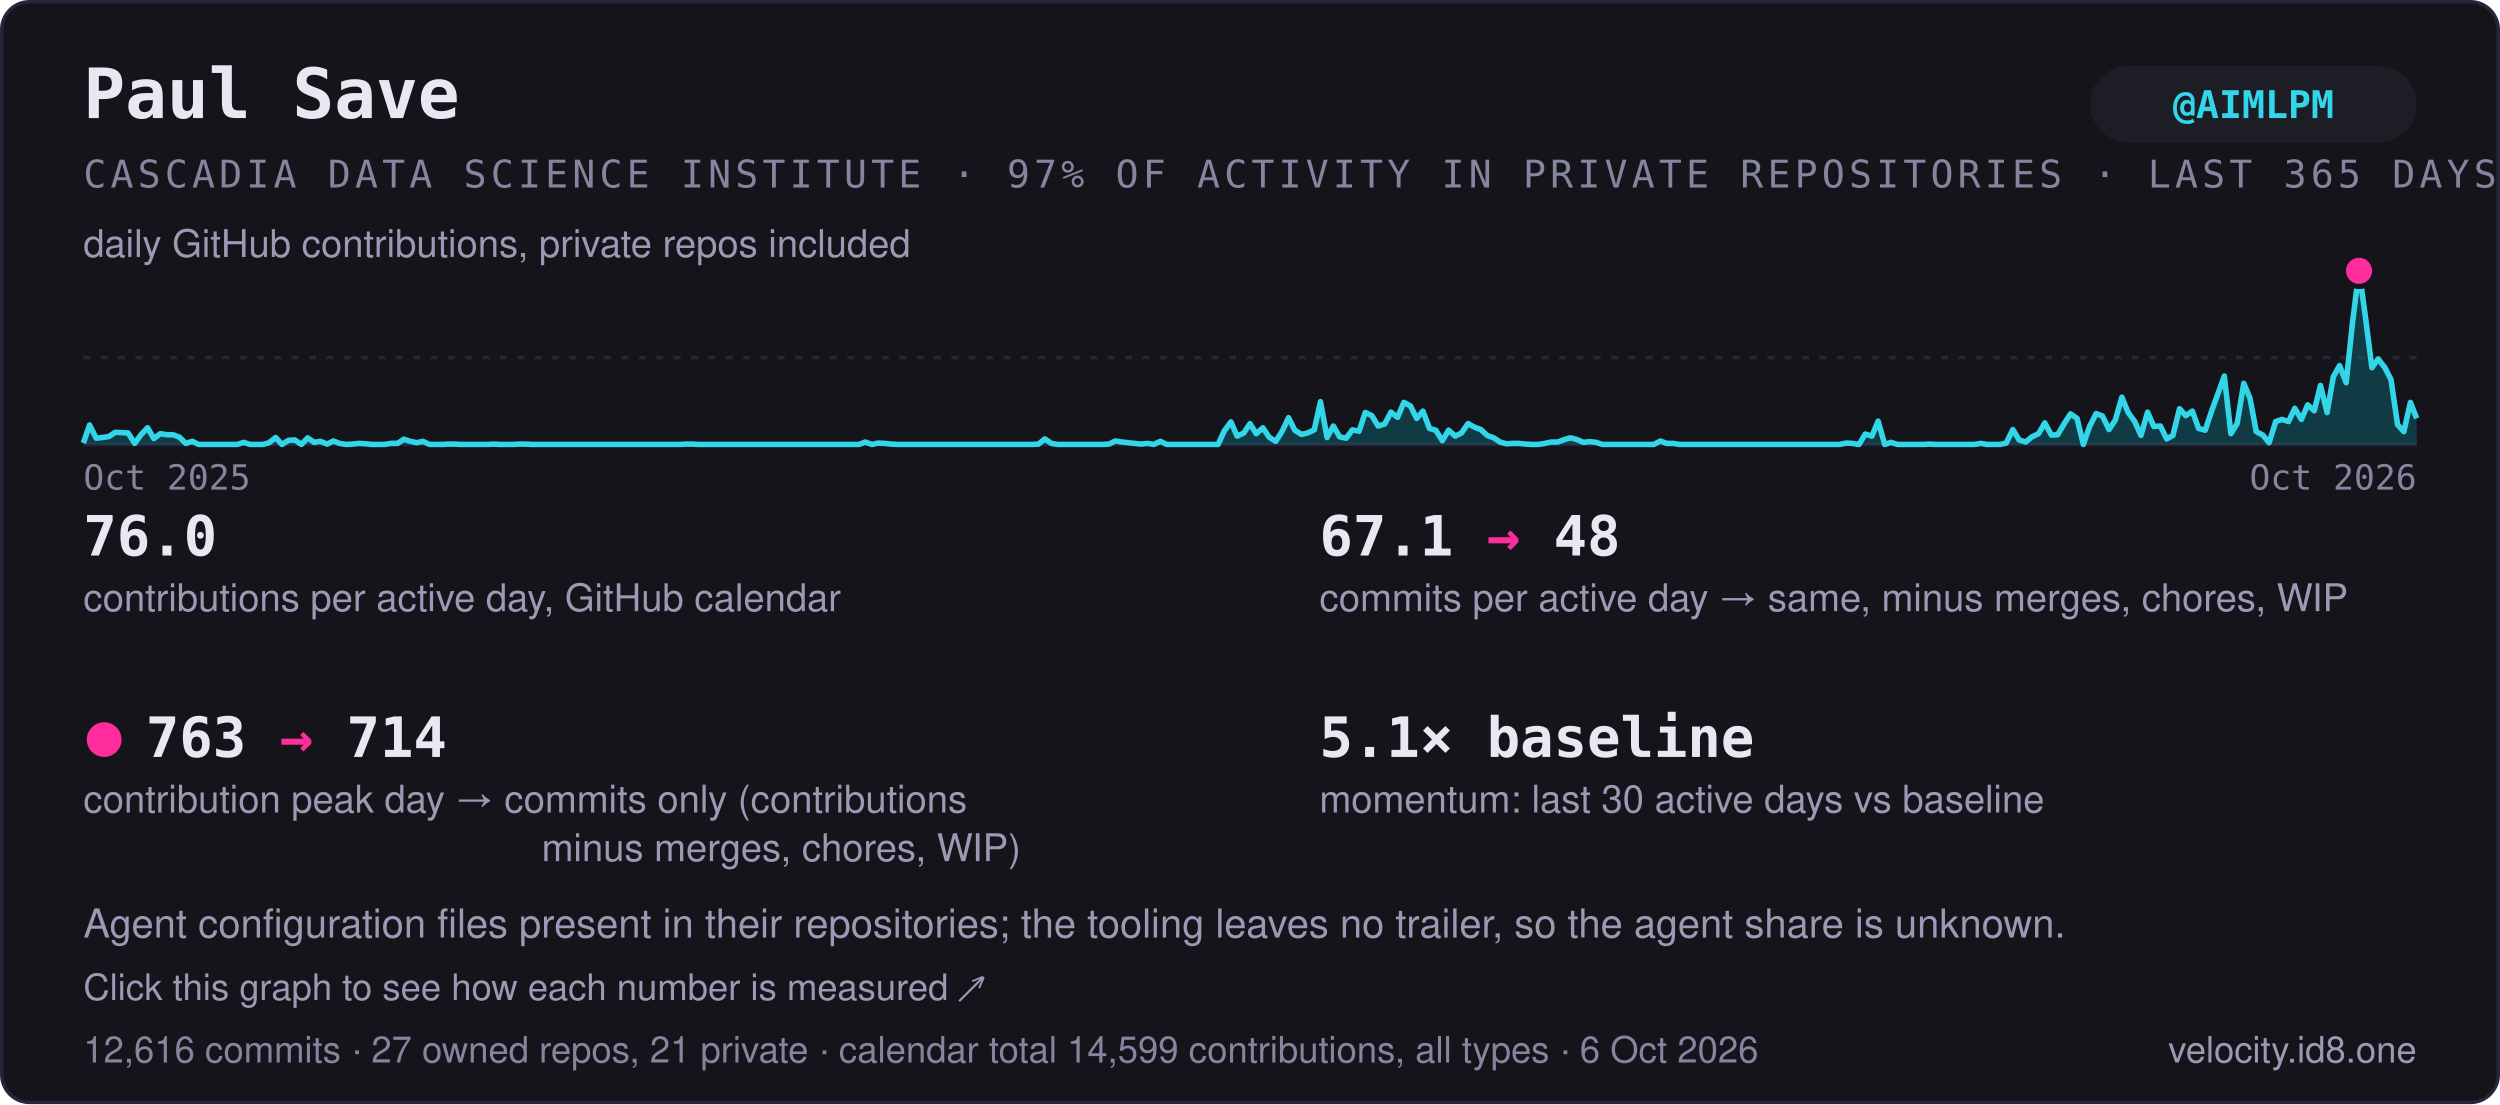
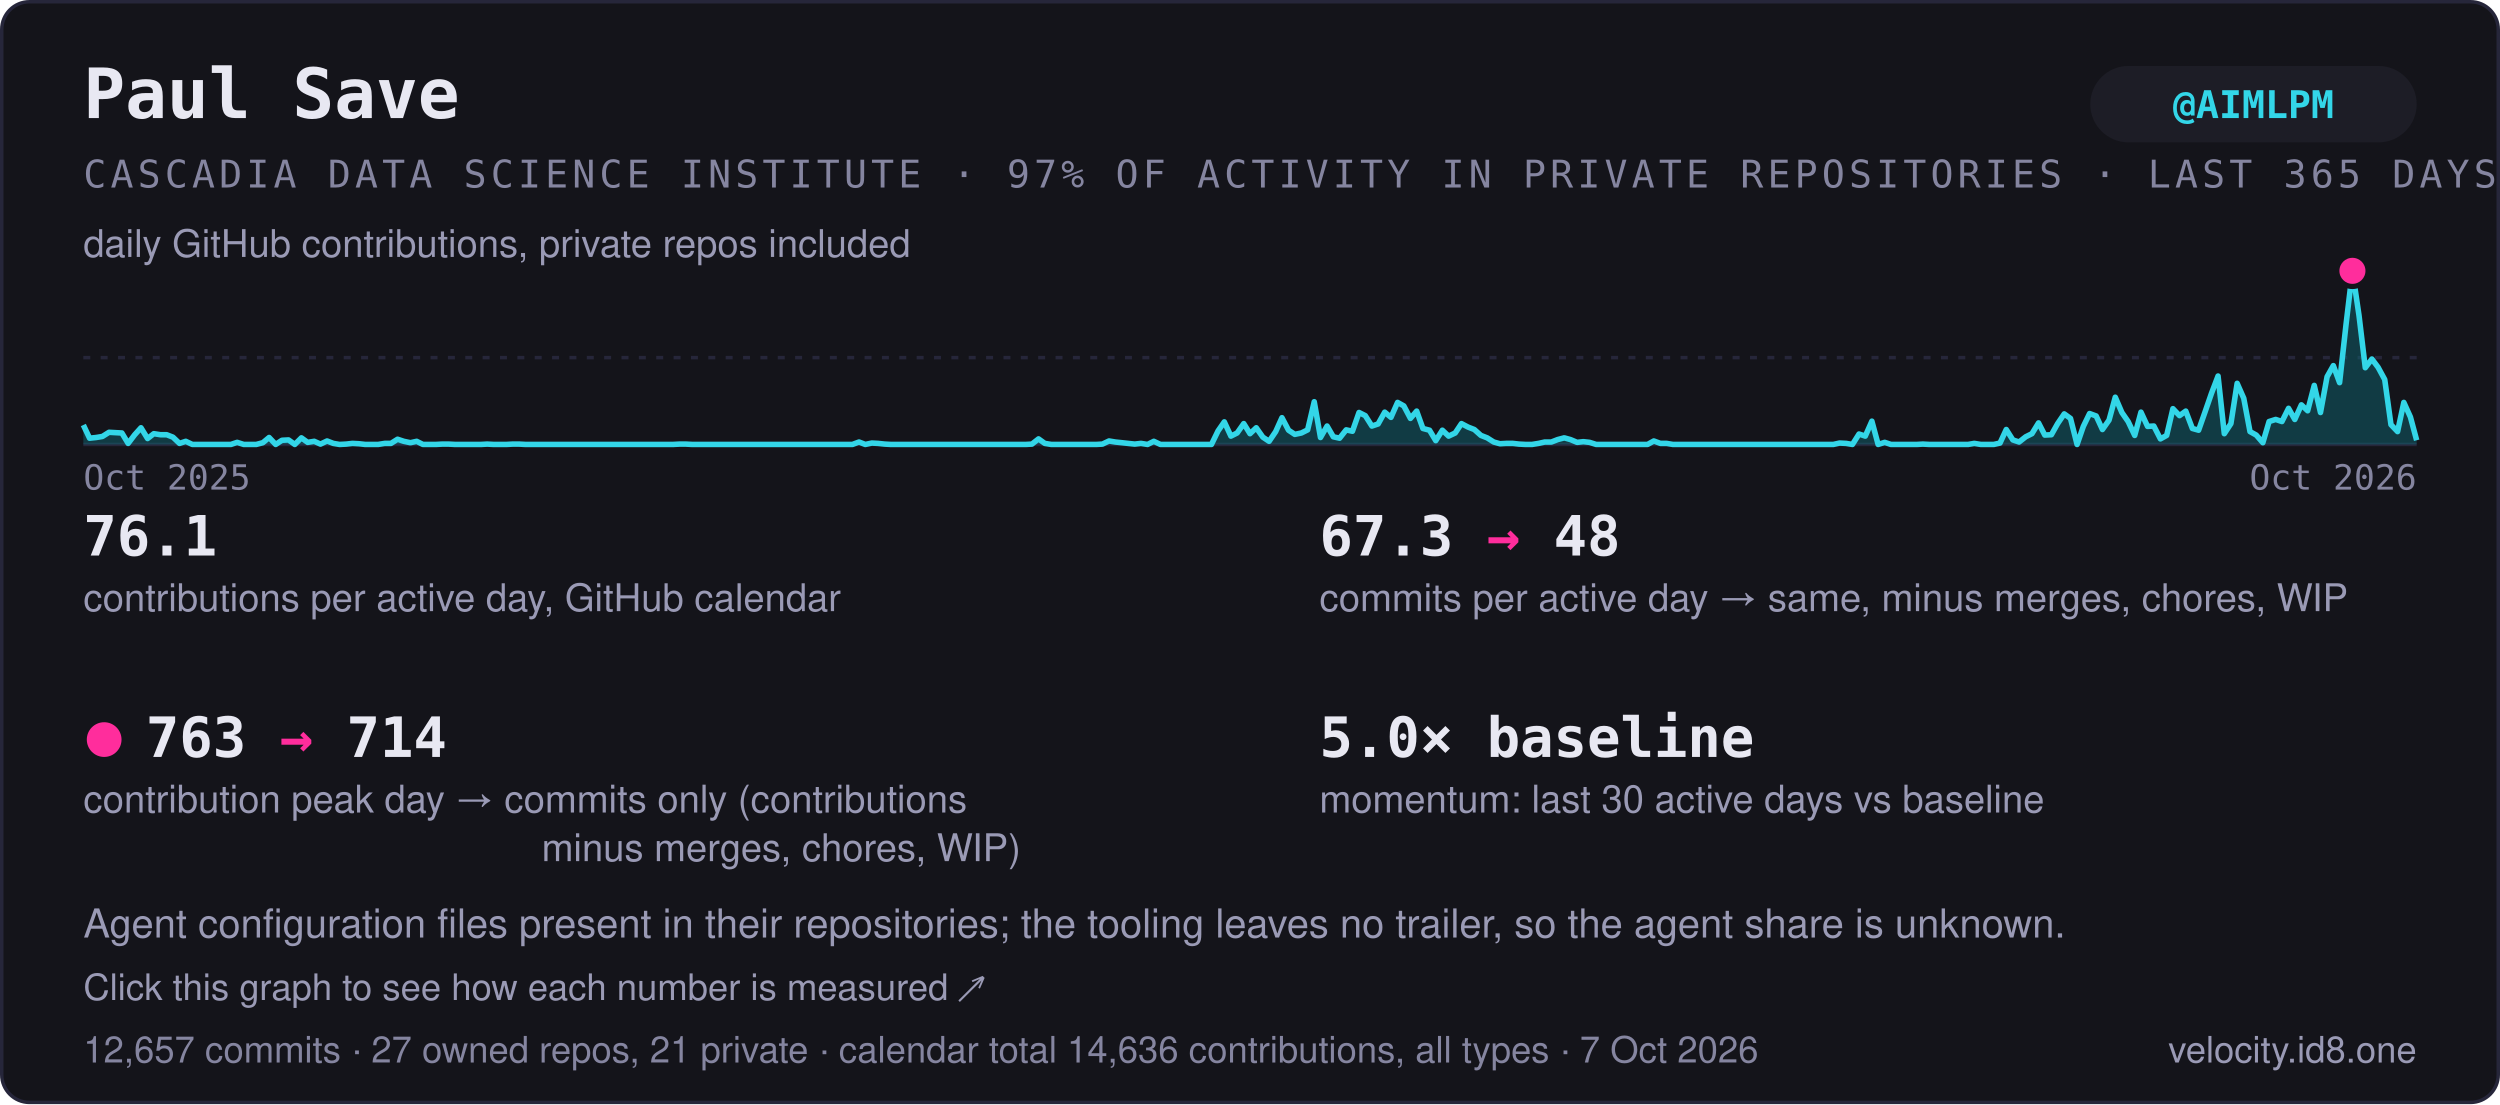
<svg xmlns="http://www.w3.org/2000/svg" width="720" height="318" viewBox="0 0 720 318" role="img" aria-label="Paul Save: Velocity Graph">
  <rect x="0.5" y="0.5" width="719" height="317" rx="8" fill="#14141A" stroke="#26263A" />
  <text x="24" y="34" font-family="Departure Mono, JetBrains Mono, ui-monospace, Menlo, monospace" font-size="20" font-weight="700" fill="#E8E8F2">Paul Save</text>
  <text x="24" y="54" font-family="Departure Mono, JetBrains Mono, ui-monospace, Menlo, monospace" font-size="11" letter-spacing="1.2" fill="#8585A0">CASCADIA DATA SCIENCE INSTITUTE · 97% OF ACTIVITY IN PRIVATE REPOSITORIES · LAST 365 DAYS</text>
  <rect x="602" y="19" width="94" height="22" rx="11" fill="#1D1D26" />
  <text x="649" y="34" text-anchor="middle" font-family="Departure Mono, JetBrains Mono, ui-monospace, Menlo, monospace" font-size="11" font-weight="600" fill="#33D6E8">@AIMLPM</text>
  <line x1="24" x2="696" y1="128" y2="128" stroke="#26263A" />
  <line x1="24" x2="696" y1="103.0" y2="103.0" stroke="#26263A" stroke-dasharray="2 3" />
-   <path d="M24.0,127.6 L25.8,122.4 L27.7,126.2 L29.5,126.0 L31.4,125.7 L33.2,124.5 L35.1,124.6 L36.9,124.7 L38.8,127.7 L40.6,125.2 L42.5,123.2 L44.3,126.3 L46.2,124.9 L48.0,125.2 L49.8,125.2 L51.7,125.9 L53.5,127.7 L55.4,127.1 L57.2,128.0 L59.1,128.0 L60.9,128.0 L62.8,128.0 L64.6,128.0 L66.5,128.0 L68.3,128.0 L70.2,127.4 L72.0,128.0 L73.8,128.0 L75.7,128.0 L77.5,127.5 L79.4,126.0 L81.2,128.0 L83.1,126.8 L84.9,126.7 L86.8,128.0 L88.6,126.1 L90.5,127.4 L92.3,127.1 L94.2,127.9 L96.0,127.0 L97.8,127.7 L99.7,128.0 L101.5,127.9 L103.4,127.7 L105.2,127.8 L107.1,128.0 L108.9,128.0 L110.8,128.0 L112.6,127.7 L114.5,127.7 L116.3,126.5 L118.2,127.1 L120.0,127.5 L121.8,127.1 L123.7,128.0 L125.5,128.0 L127.4,128.0 L129.2,127.9 L131.1,127.9 L132.9,128.0 L134.8,128.0 L136.6,128.0 L138.5,128.0 L140.3,128.0 L142.2,127.9 L144.0,128.0 L145.8,128.0 L147.7,128.0 L149.5,127.9 L151.4,127.9 L153.2,128.0 L155.1,128.0 L156.9,128.0 L158.8,128.0 L160.6,128.0 L162.5,128.0 L164.3,128.0 L166.2,128.0 L168.0,128.0 L169.8,128.0 L171.7,128.0 L173.5,128.0 L175.4,128.0 L177.2,128.0 L179.1,128.0 L180.9,128.0 L182.8,128.0 L184.6,128.0 L186.5,128.0 L188.3,128.0 L190.2,128.0 L192.0,128.0 L193.8,128.0 L195.7,128.0 L197.5,127.9 L199.4,127.9 L201.2,128.0 L203.1,128.0 L204.9,128.0 L206.8,128.0 L208.6,128.0 L210.5,128.0 L212.3,128.0 L214.2,128.0 L216.0,128.0 L217.8,128.0 L219.7,128.0 L221.5,128.0 L223.4,128.0 L225.2,128.0 L227.1,128.0 L228.9,128.0 L230.8,128.0 L232.6,128.0 L234.5,128.0 L236.3,128.0 L238.2,128.0 L240.0,128.0 L241.8,128.0 L243.7,128.0 L245.5,128.0 L247.4,128.0 L249.2,127.3 L251.1,128.0 L252.9,127.6 L254.8,127.7 L256.6,127.9 L258.5,128.0 L260.3,128.0 L262.2,128.0 L264.0,128.0 L265.8,128.0 L267.7,128.0 L269.5,128.0 L271.4,128.0 L273.2,128.0 L275.1,128.0 L276.9,128.0 L278.8,128.0 L280.6,128.0 L282.5,128.0 L284.3,128.0 L286.2,128.0 L288.0,128.0 L289.8,128.0 L291.7,128.0 L293.5,128.0 L295.4,128.0 L297.2,128.0 L299.1,127.9 L300.9,126.4 L302.8,127.7 L304.6,128.0 L306.5,128.0 L308.3,128.0 L310.2,128.0 L312.0,128.0 L313.8,128.0 L315.7,128.0 L317.5,128.0 L319.4,127.9 L321.2,127.0 L323.1,127.3 L324.9,127.5 L326.8,127.7 L328.6,127.9 L330.5,127.7 L332.3,128.0 L334.2,127.1 L336.0,128.0 L337.8,128.0 L339.7,128.0 L341.5,128.0 L343.4,128.0 L345.2,128.0 L347.1,128.0 L348.9,128.0 L350.8,128.0 L352.6,124.1 L354.5,121.5 L356.3,125.6 L358.2,124.7 L360.0,122.0 L361.8,124.9 L363.7,123.2 L365.5,125.9 L367.4,127.1 L369.2,124.3 L371.1,120.3 L372.9,123.9 L374.8,125.1 L376.6,124.7 L378.5,123.8 L380.3,115.7 L382.2,126.0 L384.0,122.7 L385.8,125.8 L387.7,126.2 L389.5,123.8 L391.4,124.2 L393.2,118.8 L395.1,119.7 L396.9,122.7 L398.8,122.1 L400.6,118.7 L402.5,120.2 L404.3,115.9 L406.2,116.9 L408.0,120.5 L409.8,118.4 L411.7,123.4 L413.5,123.9 L415.4,126.9 L417.2,123.9 L419.1,125.6 L420.9,124.7 L422.8,122.0 L424.6,123.0 L426.5,123.7 L428.3,125.4 L430.2,126.1 L432.0,127.3 L433.8,127.8 L435.7,127.7 L437.5,127.7 L439.4,127.9 L441.2,128.0 L443.1,128.0 L444.9,127.7 L446.8,127.3 L448.6,127.3 L450.5,126.6 L452.3,126.1 L454.2,126.6 L456.0,127.4 L457.8,127.2 L459.7,127.4 L461.5,128.0 L463.4,128.0 L465.2,128.0 L467.1,128.0 L468.9,128.0 L470.8,128.0 L472.6,128.0 L474.5,128.0 L476.3,128.0 L478.2,127.0 L480.0,127.7 L481.8,127.7 L483.7,128.0 L485.5,128.0 L487.4,128.0 L489.2,128.0 L491.1,128.0 L492.9,128.0 L494.8,128.0 L496.6,128.0 L498.5,128.0 L500.3,128.0 L502.2,128.0 L504.0,128.0 L505.8,128.0 L507.7,128.0 L509.5,128.0 L511.4,128.0 L513.2,128.0 L515.1,128.0 L516.9,128.0 L518.8,128.0 L520.6,128.0 L522.5,128.0 L524.3,128.0 L526.2,128.0 L528.0,128.0 L529.8,128.0 L531.7,127.6 L533.5,127.7 L535.4,128.0 L537.2,125.0 L539.1,125.6 L540.9,121.3 L542.8,128.0 L544.6,127.4 L546.5,128.0 L548.3,128.0 L550.2,128.0 L552.0,128.0 L553.8,128.0 L555.7,127.9 L557.5,128.0 L559.4,128.0 L561.2,128.0 L563.1,128.0 L564.9,128.0 L566.8,128.0 L568.6,128.0 L570.5,127.7 L572.3,128.0 L574.2,128.0 L576.0,128.0 L577.8,127.6 L579.7,123.7 L581.5,126.7 L583.4,127.3 L585.2,125.8 L587.1,124.9 L588.9,121.8 L590.8,125.3 L592.6,125.2 L594.5,122.0 L596.3,119.2 L598.2,120.5 L600.0,128.0 L601.8,122.8 L603.7,119.1 L605.5,119.8 L607.4,123.7 L609.2,121.0 L611.1,114.4 L612.9,118.8 L614.8,121.4 L616.6,125.4 L618.5,118.7 L620.3,122.8 L622.2,122.7 L624.0,126.4 L625.8,125.4 L627.7,117.7 L629.5,119.7 L631.4,118.4 L633.2,123.4 L635.1,123.9 L636.9,118.5 L638.8,113.3 L640.6,108.3 L642.5,124.9 L644.3,122.0 L646.2,110.4 L648.0,114.7 L649.8,124.3 L651.7,125.3 L653.5,127.5 L655.4,121.4 L657.2,120.8 L659.1,121.4 L660.9,117.6 L662.8,120.8 L664.6,116.6 L666.5,118.3 L668.3,111.0 L670.2,118.8 L672.0,108.5 L673.8,105.3 L675.7,110.2 L677.5,93.1 L679.4,78.0 L681.2,90.9 L683.1,105.9 L684.9,103.4 L686.8,105.8 L688.6,109.3 L690.5,122.3 L692.3,124.3 L694.2,115.9 L696.0,120.5 L696.0,128 L24,128 Z" fill="#0F6B78" fill-opacity="0.45" />
-   <path d="M24.0,127.6 L25.8,122.4 L27.7,126.2 L29.5,126.0 L31.4,125.7 L33.2,124.5 L35.1,124.6 L36.9,124.7 L38.8,127.7 L40.6,125.2 L42.5,123.2 L44.3,126.3 L46.2,124.9 L48.0,125.2 L49.8,125.2 L51.7,125.9 L53.5,127.7 L55.4,127.1 L57.2,128.0 L59.1,128.0 L60.9,128.0 L62.8,128.0 L64.6,128.0 L66.5,128.0 L68.3,128.0 L70.2,127.4 L72.0,128.0 L73.8,128.0 L75.7,128.0 L77.5,127.5 L79.4,126.0 L81.2,128.0 L83.1,126.8 L84.9,126.7 L86.8,128.0 L88.6,126.1 L90.5,127.4 L92.3,127.1 L94.2,127.9 L96.0,127.0 L97.8,127.7 L99.7,128.0 L101.5,127.9 L103.4,127.7 L105.2,127.8 L107.1,128.0 L108.9,128.0 L110.8,128.0 L112.6,127.7 L114.5,127.7 L116.3,126.5 L118.2,127.1 L120.0,127.5 L121.8,127.1 L123.7,128.0 L125.5,128.0 L127.4,128.0 L129.2,127.9 L131.1,127.9 L132.9,128.0 L134.8,128.0 L136.6,128.0 L138.5,128.0 L140.3,128.0 L142.2,127.9 L144.0,128.0 L145.8,128.0 L147.7,128.0 L149.5,127.9 L151.4,127.9 L153.2,128.0 L155.1,128.0 L156.9,128.0 L158.8,128.0 L160.6,128.0 L162.5,128.0 L164.3,128.0 L166.2,128.0 L168.0,128.0 L169.8,128.0 L171.7,128.0 L173.5,128.0 L175.4,128.0 L177.2,128.0 L179.1,128.0 L180.9,128.0 L182.8,128.0 L184.6,128.0 L186.5,128.0 L188.3,128.0 L190.2,128.0 L192.0,128.0 L193.8,128.0 L195.7,128.0 L197.5,127.9 L199.4,127.9 L201.2,128.0 L203.1,128.0 L204.9,128.0 L206.8,128.0 L208.6,128.0 L210.5,128.0 L212.3,128.0 L214.2,128.0 L216.0,128.0 L217.8,128.0 L219.7,128.0 L221.5,128.0 L223.4,128.0 L225.2,128.0 L227.1,128.0 L228.9,128.0 L230.8,128.0 L232.6,128.0 L234.5,128.0 L236.3,128.0 L238.2,128.0 L240.0,128.0 L241.8,128.0 L243.7,128.0 L245.5,128.0 L247.4,128.0 L249.2,127.3 L251.1,128.0 L252.9,127.6 L254.8,127.7 L256.6,127.9 L258.5,128.0 L260.3,128.0 L262.2,128.0 L264.0,128.0 L265.8,128.0 L267.7,128.0 L269.5,128.0 L271.4,128.0 L273.2,128.0 L275.1,128.0 L276.9,128.0 L278.8,128.0 L280.6,128.0 L282.5,128.0 L284.3,128.0 L286.2,128.0 L288.0,128.0 L289.8,128.0 L291.7,128.0 L293.5,128.0 L295.4,128.0 L297.2,128.0 L299.1,127.9 L300.9,126.4 L302.8,127.7 L304.6,128.0 L306.5,128.0 L308.3,128.0 L310.2,128.0 L312.0,128.0 L313.8,128.0 L315.7,128.0 L317.5,128.0 L319.4,127.9 L321.2,127.0 L323.1,127.3 L324.9,127.5 L326.8,127.7 L328.6,127.9 L330.5,127.7 L332.3,128.0 L334.2,127.1 L336.0,128.0 L337.8,128.0 L339.7,128.0 L341.5,128.0 L343.4,128.0 L345.2,128.0 L347.1,128.0 L348.9,128.0 L350.8,128.0 L352.6,124.1 L354.5,121.5 L356.3,125.6 L358.2,124.7 L360.0,122.0 L361.8,124.9 L363.7,123.2 L365.5,125.9 L367.4,127.1 L369.2,124.3 L371.1,120.3 L372.9,123.9 L374.8,125.1 L376.6,124.7 L378.5,123.8 L380.3,115.7 L382.2,126.0 L384.0,122.7 L385.8,125.8 L387.7,126.2 L389.5,123.8 L391.4,124.2 L393.2,118.8 L395.1,119.7 L396.9,122.7 L398.8,122.1 L400.6,118.7 L402.5,120.2 L404.3,115.9 L406.2,116.9 L408.0,120.5 L409.8,118.4 L411.7,123.4 L413.5,123.9 L415.4,126.9 L417.2,123.9 L419.1,125.6 L420.9,124.7 L422.8,122.0 L424.6,123.0 L426.5,123.7 L428.3,125.4 L430.2,126.1 L432.0,127.3 L433.8,127.8 L435.7,127.7 L437.5,127.7 L439.4,127.9 L441.2,128.0 L443.1,128.0 L444.9,127.7 L446.8,127.3 L448.6,127.3 L450.5,126.6 L452.3,126.1 L454.2,126.6 L456.0,127.4 L457.8,127.2 L459.7,127.4 L461.5,128.0 L463.4,128.0 L465.2,128.0 L467.1,128.0 L468.9,128.0 L470.8,128.0 L472.6,128.0 L474.5,128.0 L476.3,128.0 L478.2,127.0 L480.0,127.7 L481.8,127.7 L483.7,128.0 L485.5,128.0 L487.4,128.0 L489.2,128.0 L491.1,128.0 L492.9,128.0 L494.8,128.0 L496.6,128.0 L498.5,128.0 L500.3,128.0 L502.2,128.0 L504.0,128.0 L505.8,128.0 L507.7,128.0 L509.5,128.0 L511.4,128.0 L513.2,128.0 L515.1,128.0 L516.9,128.0 L518.8,128.0 L520.6,128.0 L522.5,128.0 L524.3,128.0 L526.2,128.0 L528.0,128.0 L529.8,128.0 L531.7,127.6 L533.5,127.7 L535.4,128.0 L537.2,125.0 L539.1,125.6 L540.9,121.3 L542.8,128.0 L544.6,127.4 L546.5,128.0 L548.3,128.0 L550.2,128.0 L552.0,128.0 L553.8,128.0 L555.7,127.9 L557.5,128.0 L559.4,128.0 L561.2,128.0 L563.1,128.0 L564.9,128.0 L566.8,128.0 L568.6,128.0 L570.5,127.7 L572.3,128.0 L574.2,128.0 L576.0,128.0 L577.8,127.6 L579.7,123.7 L581.5,126.7 L583.4,127.3 L585.2,125.8 L587.1,124.9 L588.9,121.8 L590.8,125.3 L592.6,125.2 L594.5,122.0 L596.3,119.2 L598.2,120.5 L600.0,128.0 L601.8,122.8 L603.7,119.1 L605.5,119.8 L607.4,123.7 L609.2,121.0 L611.1,114.4 L612.9,118.8 L614.8,121.4 L616.6,125.4 L618.5,118.7 L620.3,122.8 L622.2,122.7 L624.0,126.4 L625.8,125.4 L627.7,117.7 L629.5,119.7 L631.4,118.4 L633.2,123.4 L635.1,123.9 L636.9,118.5 L638.8,113.3 L640.6,108.3 L642.5,124.9 L644.3,122.0 L646.2,110.4 L648.0,114.7 L649.8,124.3 L651.7,125.3 L653.5,127.5 L655.4,121.4 L657.2,120.8 L659.1,121.4 L660.9,117.6 L662.8,120.8 L664.6,116.6 L666.5,118.3 L668.3,111.0 L670.2,118.8 L672.0,108.5 L673.8,105.3 L675.7,110.2 L677.5,93.1 L679.4,78.0 L681.2,90.9 L683.1,105.9 L684.9,103.4 L686.8,105.8 L688.6,109.3 L690.5,122.3 L692.3,124.3 L694.2,115.9 L696.0,120.5" fill="none" stroke="#33D6E8" stroke-width="1.6" stroke-linejoin="round" />
-   <circle cx="679.4" cy="78.0" r="4.5" fill="#FF2D9C" stroke="#14141A" stroke-width="1.5" />
+   <path d="M24.0,122.4 L25.8,126.2 L27.7,126.0 L29.5,125.7 L31.4,124.5 L33.2,124.6 L35.1,124.7 L36.9,127.7 L38.8,125.2 L40.6,123.2 L42.5,126.3 L44.3,124.9 L46.2,125.2 L48.0,125.2 L49.8,125.9 L51.7,127.7 L53.5,127.1 L55.4,128.0 L57.2,128.0 L59.1,128.0 L60.9,128.0 L62.8,128.0 L64.6,128.0 L66.5,128.0 L68.3,127.4 L70.2,128.0 L72.0,128.0 L73.8,128.0 L75.7,127.5 L77.5,126.0 L79.4,128.0 L81.2,126.8 L83.1,126.7 L84.9,128.0 L86.8,126.1 L88.6,127.4 L90.5,127.1 L92.3,127.9 L94.2,127.0 L96.0,127.7 L97.8,128.0 L99.7,127.9 L101.5,127.7 L103.4,127.8 L105.2,128.0 L107.1,128.0 L108.9,128.0 L110.8,127.7 L112.6,127.7 L114.5,126.5 L116.3,127.1 L118.2,127.5 L120.0,127.1 L121.8,128.0 L123.7,128.0 L125.5,128.0 L127.4,127.9 L129.2,127.9 L131.1,128.0 L132.9,128.0 L134.8,128.0 L136.6,128.0 L138.5,128.0 L140.3,127.9 L142.2,128.0 L144.0,128.0 L145.8,128.0 L147.7,127.9 L149.5,127.9 L151.4,128.0 L153.2,128.0 L155.1,128.0 L156.9,128.0 L158.8,128.0 L160.6,128.0 L162.5,128.0 L164.3,128.0 L166.2,128.0 L168.0,128.0 L169.8,128.0 L171.7,128.0 L173.5,128.0 L175.4,128.0 L177.2,128.0 L179.1,128.0 L180.9,128.0 L182.8,128.0 L184.6,128.0 L186.5,128.0 L188.3,128.0 L190.2,128.0 L192.0,128.0 L193.8,128.0 L195.7,127.9 L197.5,127.9 L199.4,128.0 L201.2,128.0 L203.1,128.0 L204.9,128.0 L206.8,128.0 L208.6,128.0 L210.5,128.0 L212.3,128.0 L214.2,128.0 L216.0,128.0 L217.8,128.0 L219.7,128.0 L221.5,128.0 L223.4,128.0 L225.2,128.0 L227.1,128.0 L228.9,128.0 L230.8,128.0 L232.6,128.0 L234.5,128.0 L236.3,128.0 L238.2,128.0 L240.0,128.0 L241.8,128.0 L243.7,128.0 L245.5,128.0 L247.4,127.3 L249.2,128.0 L251.1,127.6 L252.9,127.7 L254.8,127.9 L256.6,128.0 L258.5,128.0 L260.3,128.0 L262.2,128.0 L264.0,128.0 L265.8,128.0 L267.7,128.0 L269.5,128.0 L271.4,128.0 L273.2,128.0 L275.1,128.0 L276.9,128.0 L278.8,128.0 L280.6,128.0 L282.5,128.0 L284.3,128.0 L286.2,128.0 L288.0,128.0 L289.8,128.0 L291.7,128.0 L293.5,128.0 L295.4,128.0 L297.2,127.9 L299.1,126.4 L300.9,127.7 L302.8,128.0 L304.6,128.0 L306.5,128.0 L308.3,128.0 L310.2,128.0 L312.0,128.0 L313.8,128.0 L315.7,128.0 L317.5,127.9 L319.4,127.0 L321.2,127.3 L323.1,127.5 L324.9,127.7 L326.8,127.9 L328.6,127.7 L330.5,128.0 L332.3,127.1 L334.2,128.0 L336.0,128.0 L337.8,128.0 L339.7,128.0 L341.5,128.0 L343.4,128.0 L345.2,128.0 L347.1,128.0 L348.9,128.0 L350.8,124.1 L352.6,121.5 L354.5,125.6 L356.3,124.7 L358.2,122.0 L360.0,124.9 L361.8,123.2 L363.7,125.9 L365.5,127.1 L367.4,124.3 L369.2,120.3 L371.1,123.9 L372.9,125.1 L374.8,124.7 L376.6,123.8 L378.5,115.7 L380.3,126.0 L382.2,122.7 L384.0,125.8 L385.8,126.2 L387.7,123.8 L389.5,124.2 L391.4,118.8 L393.2,119.7 L395.1,122.7 L396.9,122.1 L398.8,118.7 L400.6,120.2 L402.5,115.9 L404.3,116.9 L406.2,120.5 L408.0,118.4 L409.8,123.4 L411.7,123.9 L413.5,126.9 L415.4,123.9 L417.2,125.6 L419.1,124.7 L420.9,122.0 L422.8,123.0 L424.6,123.7 L426.5,125.4 L428.3,126.1 L430.2,127.3 L432.0,127.8 L433.8,127.7 L435.7,127.7 L437.5,127.9 L439.4,128.0 L441.2,128.0 L443.1,127.7 L444.9,127.3 L446.8,127.3 L448.6,126.6 L450.5,126.1 L452.3,126.6 L454.2,127.4 L456.0,127.2 L457.8,127.4 L459.7,128.0 L461.5,128.0 L463.4,128.0 L465.2,128.0 L467.1,128.0 L468.9,128.0 L470.8,128.0 L472.6,128.0 L474.5,128.0 L476.3,127.0 L478.2,127.7 L480.0,127.7 L481.8,128.0 L483.7,128.0 L485.5,128.0 L487.4,128.0 L489.2,128.0 L491.1,128.0 L492.9,128.0 L494.8,128.0 L496.6,128.0 L498.5,128.0 L500.3,128.0 L502.2,128.0 L504.0,128.0 L505.8,128.0 L507.7,128.0 L509.5,128.0 L511.4,128.0 L513.2,128.0 L515.1,128.0 L516.9,128.0 L518.8,128.0 L520.6,128.0 L522.5,128.0 L524.3,128.0 L526.2,128.0 L528.0,128.0 L529.8,127.6 L531.7,127.7 L533.5,128.0 L535.4,125.0 L537.2,125.6 L539.1,121.3 L540.9,128.0 L542.8,127.4 L544.6,128.0 L546.5,128.0 L548.3,128.0 L550.2,128.0 L552.0,128.0 L553.8,127.9 L555.7,128.0 L557.5,128.0 L559.4,128.0 L561.2,128.0 L563.1,128.0 L564.9,128.0 L566.8,128.0 L568.6,127.7 L570.5,128.0 L572.3,128.0 L574.2,128.0 L576.0,127.6 L577.8,123.7 L579.7,126.7 L581.5,127.3 L583.4,125.8 L585.2,124.9 L587.1,121.8 L588.9,125.3 L590.8,125.2 L592.6,122.0 L594.5,119.2 L596.3,120.5 L598.2,128.0 L600.0,122.8 L601.8,119.1 L603.7,119.8 L605.5,123.7 L607.4,121.0 L609.2,114.4 L611.1,118.8 L612.9,121.4 L614.8,125.4 L616.6,118.7 L618.5,122.8 L620.3,122.7 L622.2,126.4 L624.0,125.4 L625.8,117.7 L627.7,119.7 L629.5,118.4 L631.4,123.4 L633.2,123.9 L635.1,118.5 L636.9,113.3 L638.8,108.3 L640.6,124.9 L642.5,122.0 L644.3,110.4 L646.2,114.7 L648.0,124.3 L649.8,125.3 L651.7,127.5 L653.5,121.4 L655.4,120.8 L657.2,121.4 L659.1,117.6 L660.9,120.8 L662.8,116.6 L664.6,118.3 L666.5,111.0 L668.3,118.8 L670.2,108.5 L672.0,105.3 L673.8,110.2 L675.7,93.1 L677.5,78.0 L679.4,90.9 L681.2,105.9 L683.1,103.4 L684.9,105.8 L686.8,109.3 L688.6,122.3 L690.5,124.3 L692.3,115.9 L694.2,120.1 L696.0,126.8 L696.0,128 L24,128 Z" fill="#0F6B78" fill-opacity="0.45" />
+   <path d="M24.0,122.4 L25.8,126.2 L27.7,126.0 L29.5,125.7 L31.4,124.5 L33.2,124.6 L35.1,124.7 L36.9,127.7 L38.8,125.2 L40.6,123.2 L42.5,126.3 L44.3,124.9 L46.2,125.2 L48.0,125.2 L49.8,125.9 L51.7,127.7 L53.5,127.1 L55.4,128.0 L57.2,128.0 L59.1,128.0 L60.9,128.0 L62.8,128.0 L64.6,128.0 L66.5,128.0 L68.3,127.4 L70.2,128.0 L72.0,128.0 L73.8,128.0 L75.7,127.5 L77.5,126.0 L79.4,128.0 L81.2,126.8 L83.1,126.7 L84.9,128.0 L86.8,126.1 L88.6,127.4 L90.5,127.1 L92.3,127.9 L94.2,127.0 L96.0,127.7 L97.8,128.0 L99.7,127.9 L101.5,127.7 L103.4,127.8 L105.2,128.0 L107.1,128.0 L108.9,128.0 L110.8,127.7 L112.6,127.7 L114.5,126.5 L116.3,127.1 L118.2,127.5 L120.0,127.1 L121.8,128.0 L123.7,128.0 L125.5,128.0 L127.4,127.9 L129.2,127.9 L131.1,128.0 L132.9,128.0 L134.8,128.0 L136.6,128.0 L138.5,128.0 L140.3,127.9 L142.2,128.0 L144.0,128.0 L145.8,128.0 L147.7,127.9 L149.5,127.9 L151.4,128.0 L153.2,128.0 L155.1,128.0 L156.9,128.0 L158.8,128.0 L160.6,128.0 L162.5,128.0 L164.3,128.0 L166.2,128.0 L168.0,128.0 L169.8,128.0 L171.7,128.0 L173.5,128.0 L175.4,128.0 L177.2,128.0 L179.1,128.0 L180.9,128.0 L182.8,128.0 L184.6,128.0 L186.5,128.0 L188.3,128.0 L190.2,128.0 L192.0,128.0 L193.8,128.0 L195.7,127.9 L197.5,127.9 L199.4,128.0 L201.2,128.0 L203.1,128.0 L204.9,128.0 L206.8,128.0 L208.6,128.0 L210.5,128.0 L212.3,128.0 L214.2,128.0 L216.0,128.0 L217.8,128.0 L219.7,128.0 L221.5,128.0 L223.4,128.0 L225.2,128.0 L227.1,128.0 L228.9,128.0 L230.8,128.0 L232.6,128.0 L234.5,128.0 L236.3,128.0 L238.2,128.0 L240.0,128.0 L241.8,128.0 L243.7,128.0 L245.5,128.0 L247.4,127.3 L249.2,128.0 L251.1,127.6 L252.9,127.7 L254.8,127.9 L256.6,128.0 L258.5,128.0 L260.3,128.0 L262.2,128.0 L264.0,128.0 L265.8,128.0 L267.7,128.0 L269.5,128.0 L271.4,128.0 L273.2,128.0 L275.1,128.0 L276.9,128.0 L278.8,128.0 L280.6,128.0 L282.5,128.0 L284.3,128.0 L286.2,128.0 L288.0,128.0 L289.8,128.0 L291.7,128.0 L293.5,128.0 L295.4,128.0 L297.2,127.9 L299.1,126.4 L300.9,127.7 L302.8,128.0 L304.6,128.0 L306.5,128.0 L308.3,128.0 L310.2,128.0 L312.0,128.0 L313.8,128.0 L315.7,128.0 L317.5,127.9 L319.4,127.0 L321.2,127.3 L323.1,127.5 L324.9,127.7 L326.8,127.9 L328.6,127.7 L330.5,128.0 L332.3,127.1 L334.2,128.0 L336.0,128.0 L337.8,128.0 L339.7,128.0 L341.5,128.0 L343.4,128.0 L345.2,128.0 L347.1,128.0 L348.9,128.0 L350.8,124.1 L352.6,121.5 L354.5,125.6 L356.3,124.7 L358.2,122.0 L360.0,124.9 L361.8,123.2 L363.7,125.9 L365.5,127.1 L367.4,124.3 L369.2,120.3 L371.1,123.9 L372.9,125.1 L374.8,124.7 L376.6,123.8 L378.5,115.7 L380.3,126.0 L382.2,122.7 L384.0,125.8 L385.8,126.2 L387.7,123.8 L389.5,124.2 L391.4,118.8 L393.2,119.7 L395.1,122.7 L396.9,122.1 L398.8,118.7 L400.6,120.2 L402.5,115.9 L404.3,116.9 L406.2,120.5 L408.0,118.4 L409.8,123.4 L411.7,123.9 L413.5,126.9 L415.4,123.9 L417.2,125.6 L419.1,124.7 L420.9,122.0 L422.8,123.0 L424.6,123.7 L426.5,125.4 L428.3,126.1 L430.2,127.3 L432.0,127.8 L433.8,127.7 L435.7,127.7 L437.5,127.9 L439.4,128.0 L441.2,128.0 L443.1,127.7 L444.9,127.3 L446.8,127.3 L448.6,126.6 L450.5,126.1 L452.3,126.6 L454.2,127.4 L456.0,127.2 L457.8,127.4 L459.7,128.0 L461.5,128.0 L463.4,128.0 L465.2,128.0 L467.1,128.0 L468.9,128.0 L470.8,128.0 L472.6,128.0 L474.5,128.0 L476.3,127.0 L478.2,127.7 L480.0,127.7 L481.8,128.0 L483.7,128.0 L485.5,128.0 L487.4,128.0 L489.2,128.0 L491.1,128.0 L492.9,128.0 L494.8,128.0 L496.6,128.0 L498.5,128.0 L500.3,128.0 L502.2,128.0 L504.0,128.0 L505.8,128.0 L507.7,128.0 L509.5,128.0 L511.4,128.0 L513.2,128.0 L515.1,128.0 L516.9,128.0 L518.8,128.0 L520.6,128.0 L522.5,128.0 L524.3,128.0 L526.2,128.0 L528.0,128.0 L529.8,127.6 L531.7,127.7 L533.5,128.0 L535.4,125.0 L537.2,125.6 L539.1,121.3 L540.9,128.0 L542.8,127.4 L544.6,128.0 L546.5,128.0 L548.3,128.0 L550.2,128.0 L552.0,128.0 L553.8,127.9 L555.7,128.0 L557.5,128.0 L559.4,128.0 L561.2,128.0 L563.1,128.0 L564.9,128.0 L566.8,128.0 L568.6,127.7 L570.5,128.0 L572.3,128.0 L574.2,128.0 L576.0,127.6 L577.8,123.7 L579.7,126.7 L581.5,127.3 L583.4,125.8 L585.2,124.9 L587.1,121.8 L588.9,125.3 L590.8,125.2 L592.6,122.0 L594.5,119.2 L596.3,120.5 L598.2,128.0 L600.0,122.8 L601.8,119.1 L603.7,119.8 L605.5,123.7 L607.4,121.0 L609.2,114.4 L611.1,118.8 L612.9,121.4 L614.8,125.4 L616.6,118.7 L618.5,122.8 L620.3,122.7 L622.2,126.4 L624.0,125.4 L625.8,117.7 L627.7,119.7 L629.5,118.4 L631.4,123.4 L633.2,123.9 L635.1,118.5 L636.9,113.3 L638.8,108.3 L640.6,124.9 L642.5,122.0 L644.3,110.4 L646.2,114.7 L648.0,124.3 L649.8,125.3 L651.7,127.5 L653.5,121.4 L655.4,120.8 L657.2,121.4 L659.1,117.6 L660.9,120.8 L662.8,116.6 L664.6,118.3 L666.5,111.0 L668.3,118.8 L670.2,108.5 L672.0,105.3 L673.8,110.2 L675.7,93.1 L677.5,78.0 L679.4,90.9 L681.2,105.9 L683.1,103.4 L684.9,105.8 L686.8,109.3 L688.6,122.3 L690.5,124.3 L692.3,115.9 L694.2,120.1 L696.0,126.8" fill="none" stroke="#33D6E8" stroke-width="1.6" stroke-linejoin="round" />
+   <circle cx="677.5" cy="78.0" r="4.5" fill="#FF2D9C" stroke="#14141A" stroke-width="1.5" />
  <text x="24" y="141" font-family="Departure Mono, JetBrains Mono, ui-monospace, Menlo, monospace" font-size="10" fill="#8585A0">Oct 2025</text>
  <text x="696" y="141" text-anchor="end" font-family="Departure Mono, JetBrains Mono, ui-monospace, Menlo, monospace" font-size="10" fill="#8585A0">Oct 2026</text>
  <text x="24" y="74" font-family="-apple-system, BlinkMacSystemFont, 'Segoe UI', Helvetica, Arial, sans-serif" font-size="11" fill="#9A9AB5">daily GitHub contributions, private repos included</text>
-   <text x="24" y="160" font-family="Departure Mono, JetBrains Mono, ui-monospace, Menlo, monospace" font-size="16" font-weight="600" fill="#E8E8F2">76.0</text>
+   <text x="24" y="160" font-family="Departure Mono, JetBrains Mono, ui-monospace, Menlo, monospace" font-size="16" font-weight="600" fill="#E8E8F2">76.1</text>
  <text x="24" y="176" font-family="-apple-system, BlinkMacSystemFont, 'Segoe UI', Helvetica, Arial, sans-serif" font-size="11" fill="#9A9AB5">contributions per active day, GitHub calendar</text>
-   <text x="380" y="160" font-family="Departure Mono, JetBrains Mono, ui-monospace, Menlo, monospace" font-size="16" font-weight="600" fill="#E8E8F2">67.1 <tspan fill="#FF2D9C">→</tspan> 48</text>
+   <text x="380" y="160" font-family="Departure Mono, JetBrains Mono, ui-monospace, Menlo, monospace" font-size="16" font-weight="600" fill="#E8E8F2">67.3 <tspan fill="#FF2D9C">→</tspan> 48</text>
  <text x="380" y="176" font-family="-apple-system, BlinkMacSystemFont, 'Segoe UI', Helvetica, Arial, sans-serif" font-size="11" fill="#9A9AB5">commits per active day → same, minus merges, chores, WIP</text>
  <circle cx="30" cy="213" r="5" fill="#FF2D9C" />
  <text x="42" y="218" font-family="Departure Mono, JetBrains Mono, ui-monospace, Menlo, monospace" font-size="16" font-weight="600" fill="#E8E8F2">763 <tspan fill="#FF2D9C">→</tspan> 714</text>
  <text x="24" y="234" font-family="-apple-system, BlinkMacSystemFont, 'Segoe UI', Helvetica, Arial, sans-serif" font-size="11" fill="#9A9AB5">contribution peak day → commits only (contributions</text>
  <text x="156" y="248" font-family="-apple-system, BlinkMacSystemFont, 'Segoe UI', Helvetica, Arial, sans-serif" font-size="11" fill="#9A9AB5">minus merges, chores, WIP)</text>
-   <text x="380" y="218" font-family="Departure Mono, JetBrains Mono, ui-monospace, Menlo, monospace" font-size="16" font-weight="600" fill="#E8E8F2">5.1× baseline</text>
+   <text x="380" y="218" font-family="Departure Mono, JetBrains Mono, ui-monospace, Menlo, monospace" font-size="16" font-weight="600" fill="#E8E8F2">5.0× baseline</text>
  <text x="380" y="234" font-family="-apple-system, BlinkMacSystemFont, 'Segoe UI', Helvetica, Arial, sans-serif" font-size="11" fill="#9A9AB5">momentum: last 30 active days vs baseline</text>
  <text x="24" y="270" font-family="-apple-system, BlinkMacSystemFont, 'Segoe UI', Helvetica, Arial, sans-serif" font-size="11.5" fill="#9A9AB5">Agent configuration files present in their repositories; the tooling leaves no trailer, so the agent share is unknown.</text>
  <text x="24" y="288" font-family="-apple-system, BlinkMacSystemFont, 'Segoe UI', Helvetica, Arial, sans-serif" font-size="10.5" fill="#9A9AB5">Click this graph to see how each number is measured ↗</text>
-   <text x="24" y="306" font-family="-apple-system, BlinkMacSystemFont, 'Segoe UI', Helvetica, Arial, sans-serif" font-size="10.5" fill="#8585A0">12,616 commits · 27 owned repos, 21 private · calendar total 14,599 contributions, all types · 6 Oct 2026</text>
+   <text x="24" y="306" font-family="-apple-system, BlinkMacSystemFont, 'Segoe UI', Helvetica, Arial, sans-serif" font-size="10.5" fill="#8585A0">12,657 commits · 27 owned repos, 21 private · calendar total 14,636 contributions, all types · 7 Oct 2026</text>
  <text x="696" y="306" text-anchor="end" font-family="-apple-system, BlinkMacSystemFont, 'Segoe UI', Helvetica, Arial, sans-serif" font-size="10.5" fill="#9A9AB5">velocity.id8.one</text>
</svg>
